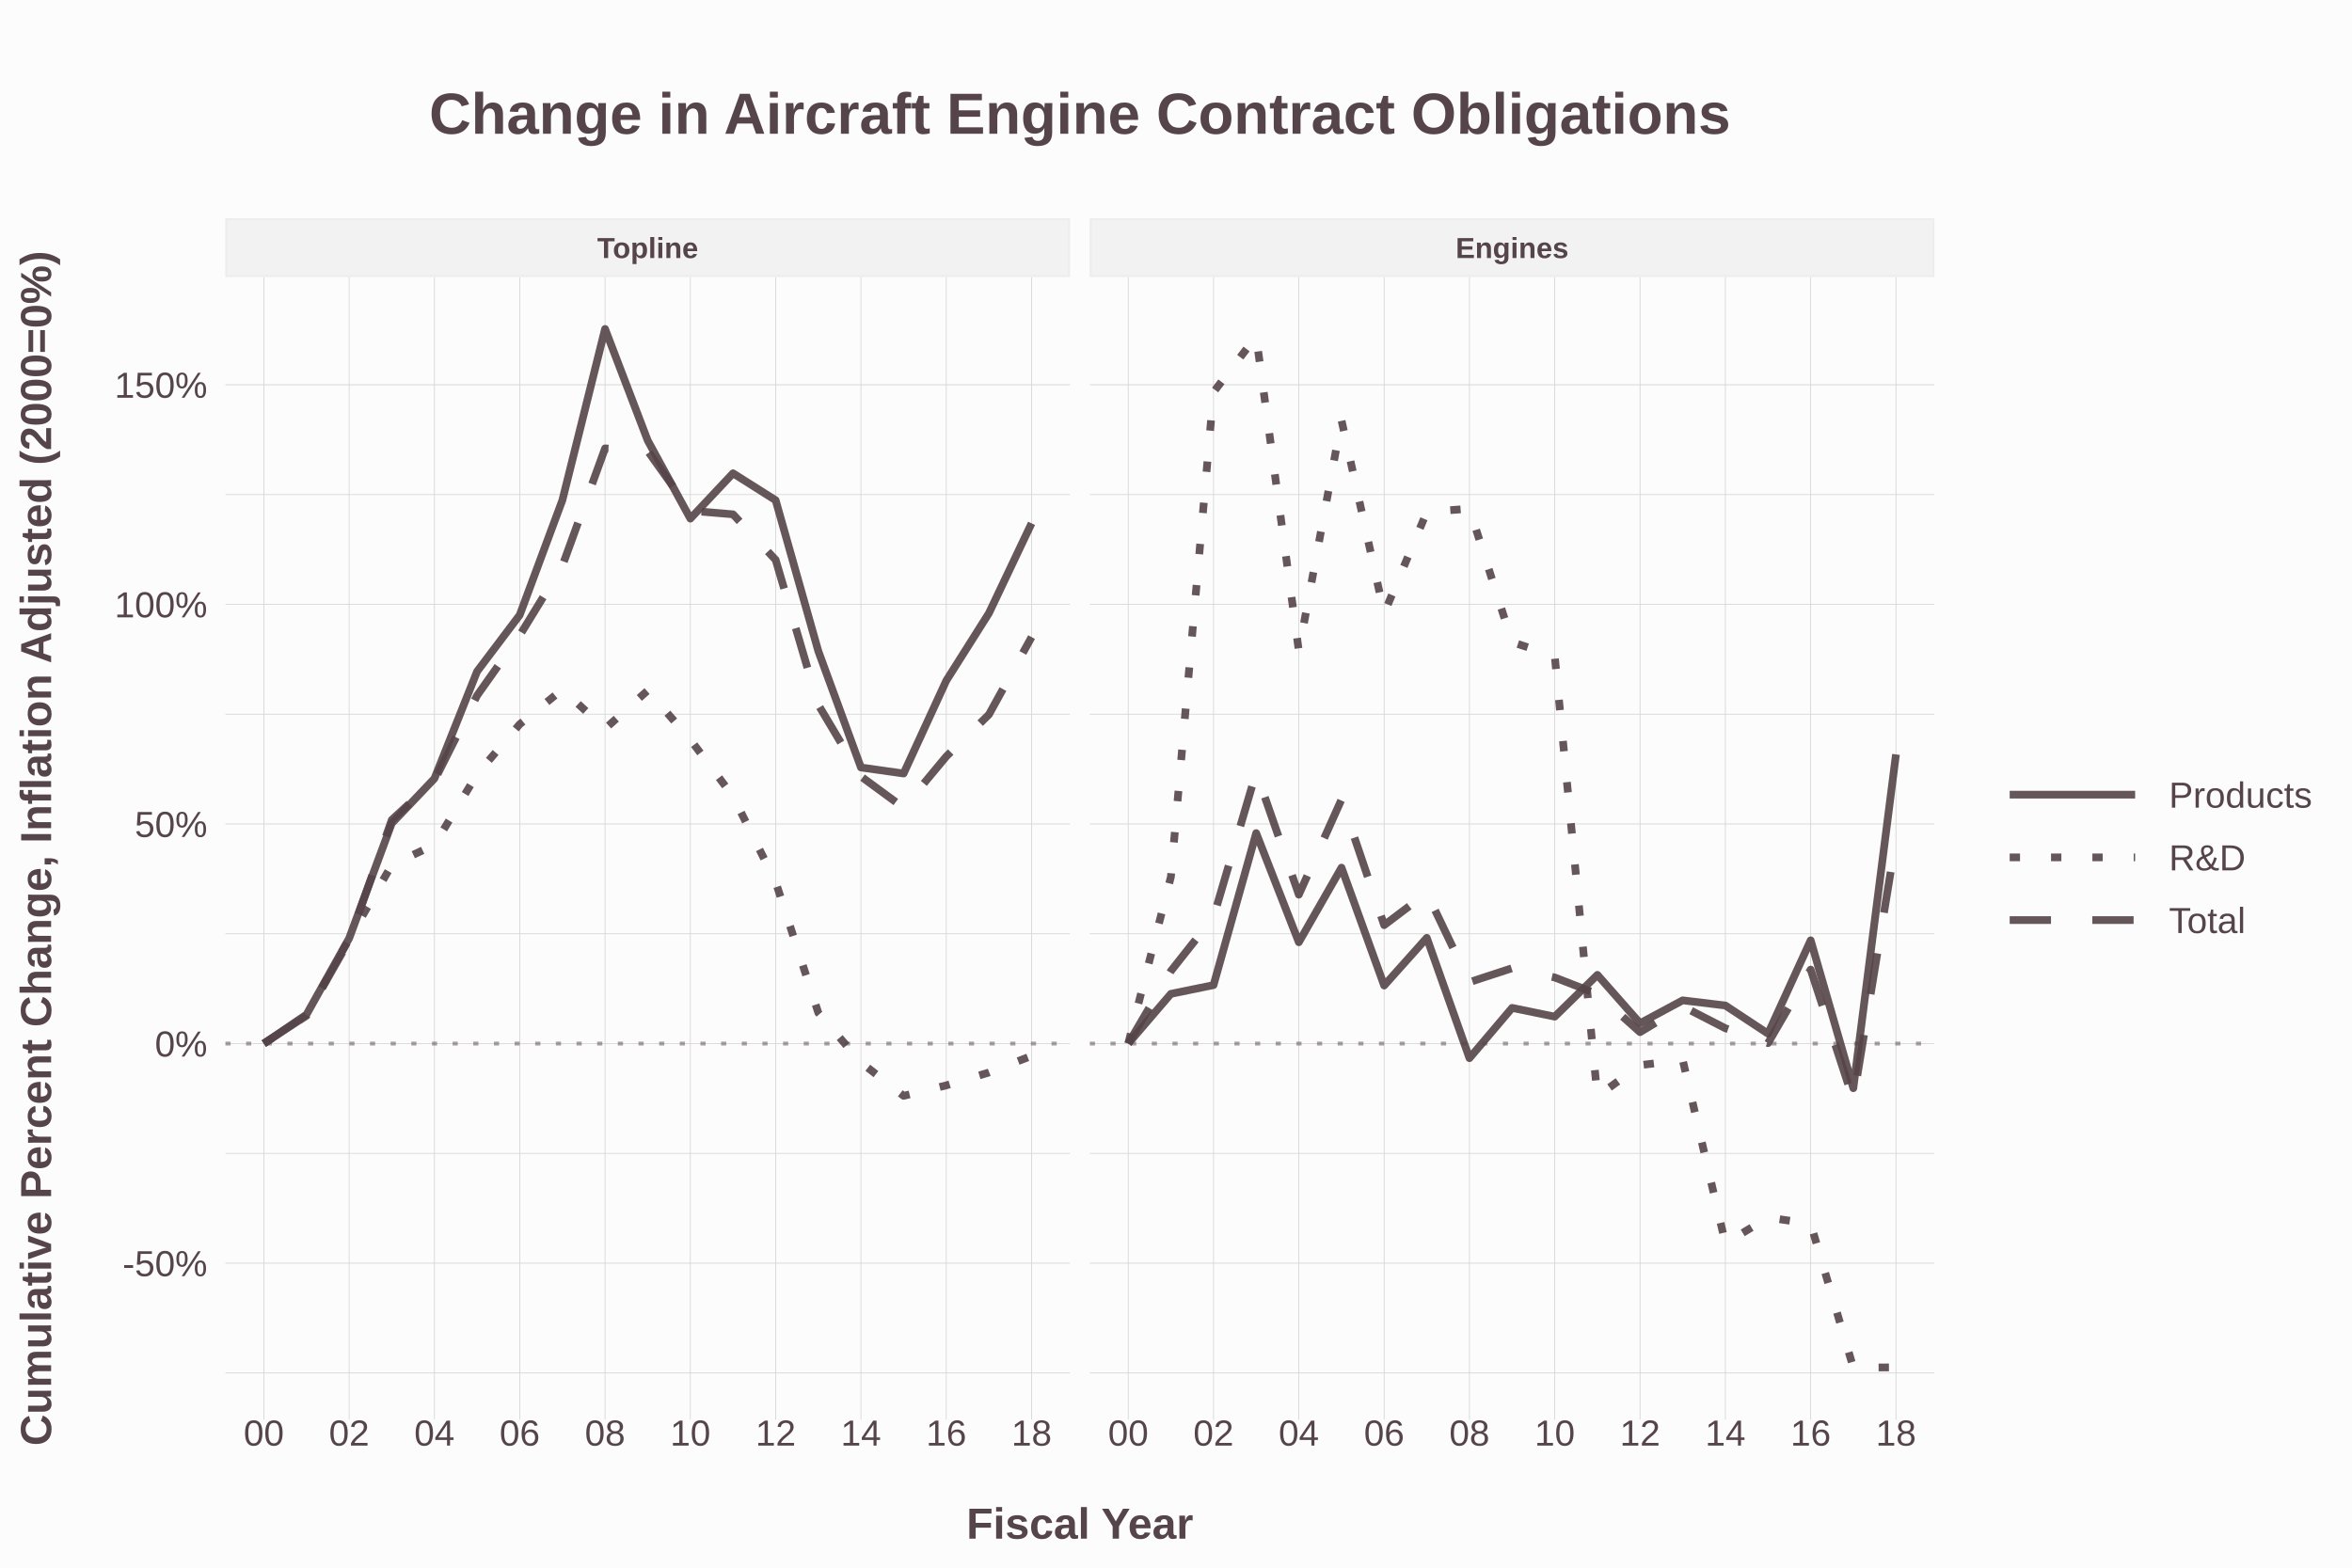
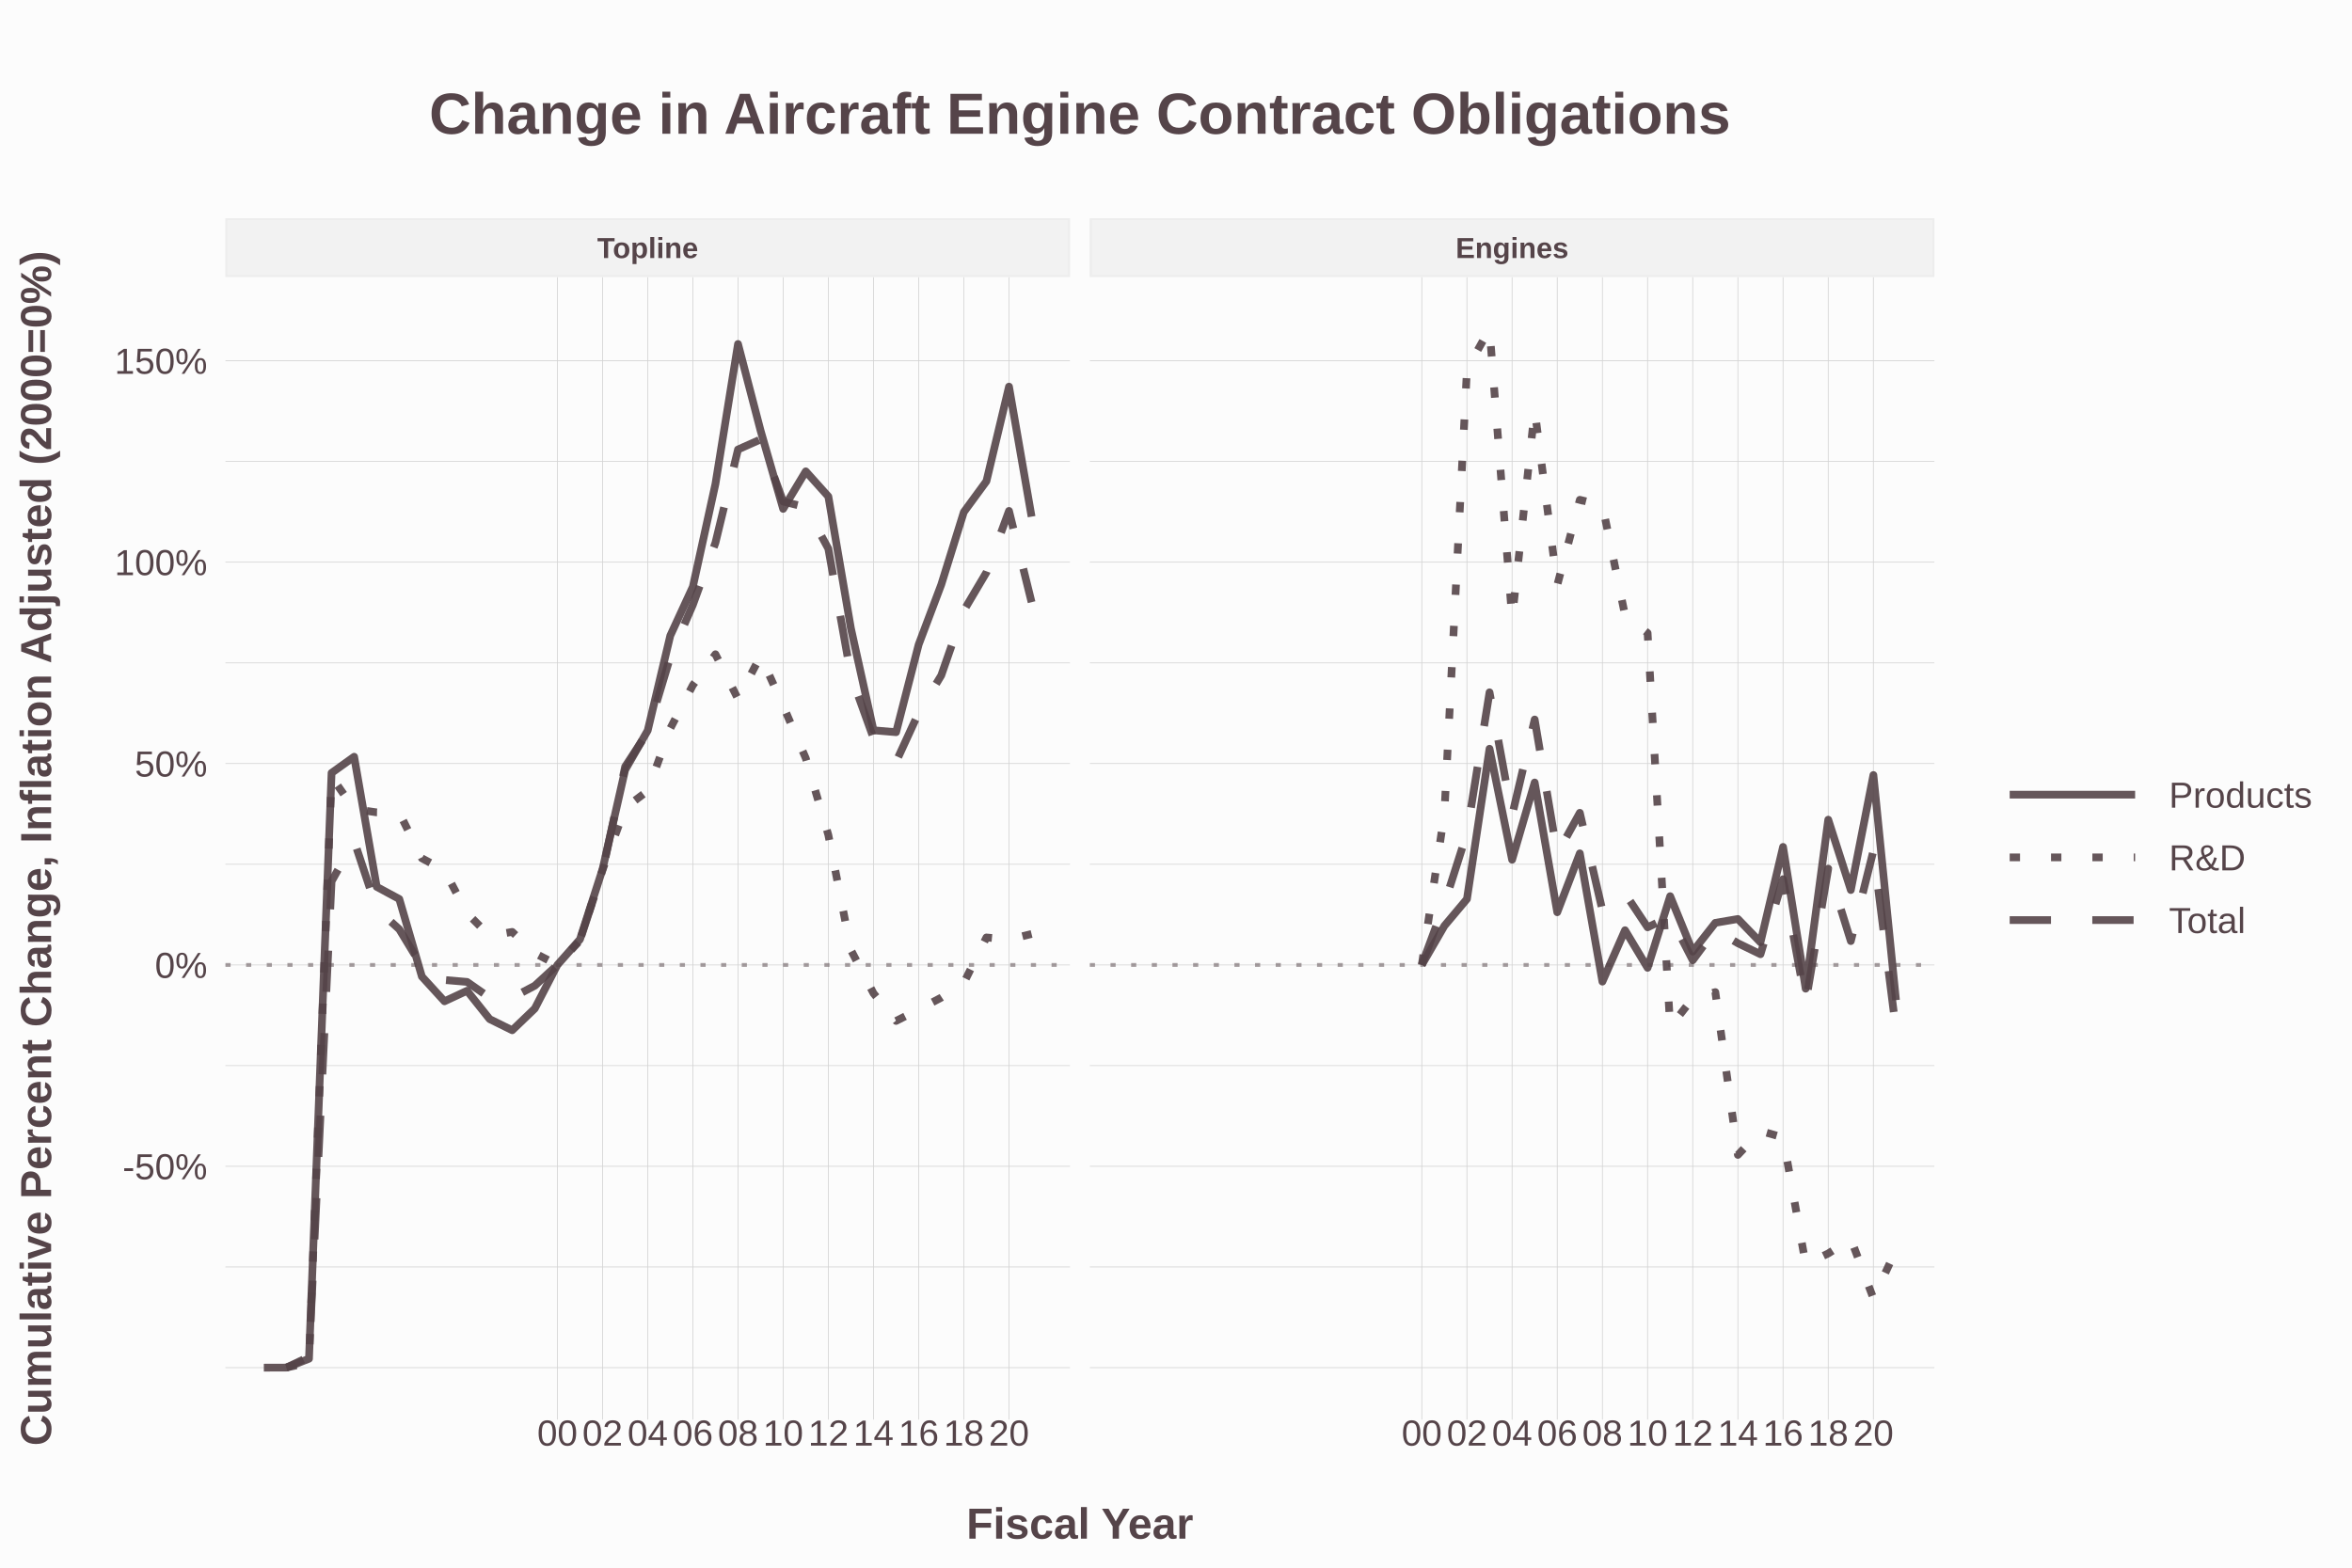
<svg xmlns="http://www.w3.org/2000/svg" class="svglite" width="648.00pt" height="432.00pt" viewBox="0 0 648.00 432.00">
  <defs>
    <style type="text/css">
    .svglite line, .svglite polyline, .svglite polygon, .svglite path, .svglite rect, .svglite circle {
      fill: none;
      stroke: #000000;
      stroke-linecap: round;
      stroke-linejoin: round;
      stroke-miterlimit: 10.00;
    }
    .svglite text {
      white-space: pre;
    }
  </style>
  </defs>
  <rect width="100%" height="100%" style="stroke: none; fill: #FCFCFC;" />
  <defs>
    <clipPath id="cpMC4wMHw2NDguMDB8MC4wMHw0MzIuMDA=">
      <rect x="0.00" y="0.00" width="648.00" height="432.00" />
    </clipPath>
  </defs>
  <g clip-path="url(#cpMC4wMHw2NDguMDB8MC4wMHw0MzIuMDA=)">
    <rect x="0.00" y="0.00" width="648.00" height="432.00" style="stroke-width: 1.07; stroke: #FCFCFC; fill: #FCFCFC;" />
  </g>
  <defs>
    <clipPath id="cpNjIuMTF8Mjk0Ljc4fDc2LjM0fDM5MS4xOQ==">
      <rect x="62.11" y="76.34" width="232.67" height="314.86" />
    </clipPath>
  </defs>
  <g clip-path="url(#cpNjIuMTF8Mjk0Ljc4fDc2LjM0fDM5MS4xOQ==)">
    <rect x="62.11" y="76.34" width="232.67" height="314.86" style="stroke-width: 1.07; stroke: #FCFCFC; fill: #FCFCFC;" />
-     <polyline points="62.11,378.35 294.78,378.35 " style="stroke-width: 0.21; stroke: #D3D3D3; stroke-linecap: butt;" />
-     <polyline points="62.11,317.83 294.78,317.83 " style="stroke-width: 0.21; stroke: #D3D3D3; stroke-linecap: butt;" />
-     <polyline points="62.11,257.31 294.78,257.31 " style="stroke-width: 0.21; stroke: #D3D3D3; stroke-linecap: butt;" />
-     <polyline points="62.11,196.80 294.78,196.80 " style="stroke-width: 0.21; stroke: #D3D3D3; stroke-linecap: butt;" />
-     <polyline points="62.11,136.28 294.78,136.28 " style="stroke-width: 0.21; stroke: #D3D3D3; stroke-linecap: butt;" />
-     <polyline points="62.11,348.09 294.78,348.09 " style="stroke-width: 0.21; stroke: #D3D3D3; stroke-linecap: butt;" />
-     <polyline points="62.11,287.57 294.78,287.57 " style="stroke-width: 0.21; stroke: #D3D3D3; stroke-linecap: butt;" />
-     <polyline points="62.11,227.06 294.78,227.06 " style="stroke-width: 0.21; stroke: #D3D3D3; stroke-linecap: butt;" />
-     <polyline points="62.11,166.54 294.78,166.54 " style="stroke-width: 0.21; stroke: #D3D3D3; stroke-linecap: butt;" />
-     <polyline points="62.11,106.02 294.78,106.02 " style="stroke-width: 0.21; stroke: #D3D3D3; stroke-linecap: butt;" />
-     <polyline points="72.69,391.19 72.69,76.34 " style="stroke-width: 0.21; stroke: #D3D3D3; stroke-linecap: butt;" />
-     <polyline points="96.19,391.19 96.19,76.34 " style="stroke-width: 0.21; stroke: #D3D3D3; stroke-linecap: butt;" />
-     <polyline points="119.69,391.19 119.69,76.34 " style="stroke-width: 0.21; stroke: #D3D3D3; stroke-linecap: butt;" />
-     <polyline points="143.19,391.19 143.19,76.34 " style="stroke-width: 0.21; stroke: #D3D3D3; stroke-linecap: butt;" />
-     <polyline points="166.70,391.19 166.70,76.34 " style="stroke-width: 0.21; stroke: #D3D3D3; stroke-linecap: butt;" />
-     <polyline points="190.20,391.19 190.20,76.34 " style="stroke-width: 0.21; stroke: #D3D3D3; stroke-linecap: butt;" />
-     <polyline points="213.70,391.19 213.70,76.34 " style="stroke-width: 0.21; stroke: #D3D3D3; stroke-linecap: butt;" />
-     <polyline points="237.20,391.19 237.20,76.34 " style="stroke-width: 0.21; stroke: #D3D3D3; stroke-linecap: butt;" />
-     <polyline points="260.71,391.19 260.71,76.34 " style="stroke-width: 0.21; stroke: #D3D3D3; stroke-linecap: butt;" />
-     <polyline points="284.21,391.19 284.21,76.34 " style="stroke-width: 0.21; stroke: #D3D3D3; stroke-linecap: butt;" />
-     <polyline points="72.69,287.57 84.44,279.57 96.19,258.57 107.94,226.88 119.69,214.54 131.44,185.03 143.19,169.47 154.94,137.83 166.70,90.65 178.45,121.38 190.20,142.91 201.95,130.42 213.70,137.85 225.45,179.42 237.20,211.49 248.95,213.15 260.71,187.56 272.46,168.97 284.21,144.21 " style="stroke-width: 2.13; stroke: #554449; stroke-opacity: 0.90; stroke-linecap: butt;" />
-     <polyline points="72.69,287.57 84.44,279.90 96.19,258.73 107.94,238.33 119.69,232.79 131.44,213.34 143.19,199.56 154.94,189.98 166.70,200.82 178.45,190.26 190.20,203.82 201.95,219.42 213.70,243.03 225.45,279.08 237.20,292.75 248.95,301.98 260.71,299.09 272.46,295.54 284.21,290.96 " style="stroke-width: 2.13; stroke: #554449; stroke-opacity: 0.90; stroke-dasharray: 2.85,8.54; stroke-linecap: butt;" />
-     <polyline points="72.69,287.57 84.44,279.84 96.19,259.19 107.94,225.92 119.69,215.08 131.44,191.66 143.19,175.09 154.94,155.92 166.70,123.56 178.45,124.28 190.20,140.74 201.95,141.73 213.70,154.28 225.45,194.21 237.20,213.96 248.95,222.58 260.71,208.45 272.46,196.90 284.21,175.56 " style="stroke-width: 2.13; stroke: #554449; stroke-opacity: 0.90; stroke-dasharray: 11.38,11.38; stroke-linecap: butt;" />
-     <line x1="62.11" y1="287.57" x2="294.78" y2="287.57" style="stroke-width: 1.07; stroke: #554449; stroke-opacity: 0.50; stroke-dasharray: 1.42,4.27; stroke-linecap: butt;" />
+     <polyline points="62.11,376.88 294.78,376.88 " style="stroke-width: 0.21; stroke: #D3D3D3; stroke-linecap: butt;" />
+     <polyline points="62.11,349.13 294.78,349.13 " style="stroke-width: 0.21; stroke: #D3D3D3; stroke-linecap: butt;" />
+     <polyline points="62.11,293.64 294.78,293.64 " style="stroke-width: 0.21; stroke: #D3D3D3; stroke-linecap: butt;" />
+     <polyline points="62.11,238.15 294.78,238.15 " style="stroke-width: 0.21; stroke: #D3D3D3; stroke-linecap: butt;" />
+     <polyline points="62.11,182.66 294.78,182.66 " style="stroke-width: 0.21; stroke: #D3D3D3; stroke-linecap: butt;" />
+     <polyline points="62.11,127.17 294.78,127.17 " style="stroke-width: 0.21; stroke: #D3D3D3; stroke-linecap: butt;" />
+     <polyline points="62.11,321.39 294.78,321.39 " style="stroke-width: 0.21; stroke: #D3D3D3; stroke-linecap: butt;" />
+     <polyline points="62.11,265.90 294.78,265.90 " style="stroke-width: 0.21; stroke: #D3D3D3; stroke-linecap: butt;" />
+     <polyline points="62.11,210.40 294.78,210.40 " style="stroke-width: 0.21; stroke: #D3D3D3; stroke-linecap: butt;" />
+     <polyline points="62.11,154.91 294.78,154.91 " style="stroke-width: 0.21; stroke: #D3D3D3; stroke-linecap: butt;" />
+     <polyline points="62.11,99.42 294.78,99.42 " style="stroke-width: 0.21; stroke: #D3D3D3; stroke-linecap: butt;" />
+     <polyline points="153.56,391.19 153.56,76.34 " style="stroke-width: 0.21; stroke: #D3D3D3; stroke-linecap: butt;" />
+     <polyline points="166.00,391.19 166.00,76.34 " style="stroke-width: 0.21; stroke: #D3D3D3; stroke-linecap: butt;" />
+     <polyline points="178.45,391.19 178.45,76.34 " style="stroke-width: 0.21; stroke: #D3D3D3; stroke-linecap: butt;" />
+     <polyline points="190.89,391.19 190.89,76.34 " style="stroke-width: 0.21; stroke: #D3D3D3; stroke-linecap: butt;" />
+     <polyline points="203.33,391.19 203.33,76.34 " style="stroke-width: 0.21; stroke: #D3D3D3; stroke-linecap: butt;" />
+     <polyline points="215.77,391.19 215.77,76.34 " style="stroke-width: 0.21; stroke: #D3D3D3; stroke-linecap: butt;" />
+     <polyline points="228.22,391.19 228.22,76.34 " style="stroke-width: 0.21; stroke: #D3D3D3; stroke-linecap: butt;" />
+     <polyline points="240.66,391.19 240.66,76.34 " style="stroke-width: 0.21; stroke: #D3D3D3; stroke-linecap: butt;" />
+     <polyline points="253.10,391.19 253.10,76.34 " style="stroke-width: 0.21; stroke: #D3D3D3; stroke-linecap: butt;" />
+     <polyline points="265.54,391.19 265.54,76.34 " style="stroke-width: 0.21; stroke: #D3D3D3; stroke-linecap: butt;" />
+     <polyline points="277.99,391.19 277.99,76.34 " style="stroke-width: 0.21; stroke: #D3D3D3; stroke-linecap: butt;" />
+     <polyline points="78.91,376.86 85.13,374.42 91.35,212.99 97.57,208.53 103.79,244.38 110.01,247.74 116.23,269.10 122.46,275.92 128.68,273.02 134.90,280.83 141.12,283.90 147.34,277.93 153.56,265.90 159.78,258.87 166.00,239.57 172.23,212.17 178.45,201.30 184.67,175.17 190.89,161.68 197.11,133.37 203.33,94.79 209.55,118.66 215.77,140.23 222.00,129.89 228.22,136.82 234.44,173.19 240.66,201.24 246.88,201.77 253.10,177.62 259.32,161.12 265.54,141.11 271.77,132.61 277.99,106.54 284.21,142.37 " style="stroke-width: 2.13; stroke: #554449; stroke-opacity: 0.90; stroke-linecap: butt;" />
+     <polyline points="78.91,376.86 85.13,375.45 91.35,214.07 97.57,222.95 103.79,223.86 110.01,223.95 116.23,236.51 122.46,239.86 128.68,251.66 134.90,257.89 141.12,256.80 147.34,262.66 153.56,265.90 159.78,259.18 166.00,239.73 172.23,222.64 178.45,217.92 184.67,200.73 190.89,188.81 197.11,180.29 203.33,192.61 209.55,180.74 215.77,194.50 222.00,208.95 228.22,230.10 234.44,261.81 240.66,273.73 246.88,281.33 253.10,278.18 259.32,274.91 265.54,270.86 271.77,258.33 277.99,258.91 284.21,257.37 " style="stroke-width: 2.13; stroke: #554449; stroke-opacity: 0.90; stroke-dasharray: 2.85,8.54; stroke-linecap: butt;" />
+     <polyline points="72.69,376.88 78.91,376.86 85.13,373.89 91.35,242.86 97.57,231.72 103.79,250.42 110.01,256.08 116.23,266.33 122.46,270.05 128.68,270.58 134.90,274.92 141.12,274.91 147.34,271.63 153.56,265.90 159.78,259.09 166.00,240.13 172.23,211.26 178.45,201.73 184.67,181.03 190.89,166.67 197.11,149.56 203.33,123.86 209.55,121.09 215.77,138.20 222.00,139.76 228.22,151.21 234.44,186.15 240.66,203.40 246.88,209.94 253.10,196.41 259.32,186.13 265.54,168.25 271.77,157.73 277.99,140.79 284.21,165.94 " style="stroke-width: 2.13; stroke: #554449; stroke-opacity: 0.90; stroke-dasharray: 11.38,11.38; stroke-linecap: butt;" />
+     <line x1="62.11" y1="265.90" x2="294.78" y2="265.90" style="stroke-width: 1.07; stroke: #554449; stroke-opacity: 0.50; stroke-dasharray: 1.42,4.27; stroke-linecap: butt;" />
  </g>
  <g clip-path="url(#cpMC4wMHw2NDguMDB8MC4wMHw0MzIuMDA=)">
</g>
  <defs>
    <clipPath id="cpMzAwLjI2fDUzMi45NHw3Ni4zNHwzOTEuMTk=">
      <rect x="300.26" y="76.34" width="232.67" height="314.86" />
    </clipPath>
  </defs>
  <g clip-path="url(#cpMzAwLjI2fDUzMi45NHw3Ni4zNHwzOTEuMTk=)">
    <rect x="300.26" y="76.34" width="232.67" height="314.86" style="stroke-width: 1.07; stroke: #FCFCFC; fill: #FCFCFC;" />
-     <polyline points="300.26,378.35 532.94,378.35 " style="stroke-width: 0.21; stroke: #D3D3D3; stroke-linecap: butt;" />
-     <polyline points="300.26,317.83 532.94,317.83 " style="stroke-width: 0.21; stroke: #D3D3D3; stroke-linecap: butt;" />
-     <polyline points="300.26,257.31 532.94,257.31 " style="stroke-width: 0.21; stroke: #D3D3D3; stroke-linecap: butt;" />
-     <polyline points="300.26,196.80 532.94,196.80 " style="stroke-width: 0.21; stroke: #D3D3D3; stroke-linecap: butt;" />
-     <polyline points="300.26,136.28 532.94,136.28 " style="stroke-width: 0.21; stroke: #D3D3D3; stroke-linecap: butt;" />
-     <polyline points="300.26,348.09 532.94,348.09 " style="stroke-width: 0.21; stroke: #D3D3D3; stroke-linecap: butt;" />
-     <polyline points="300.26,287.57 532.94,287.57 " style="stroke-width: 0.21; stroke: #D3D3D3; stroke-linecap: butt;" />
-     <polyline points="300.26,227.06 532.94,227.06 " style="stroke-width: 0.21; stroke: #D3D3D3; stroke-linecap: butt;" />
-     <polyline points="300.26,166.54 532.94,166.54 " style="stroke-width: 0.21; stroke: #D3D3D3; stroke-linecap: butt;" />
-     <polyline points="300.26,106.02 532.94,106.02 " style="stroke-width: 0.21; stroke: #D3D3D3; stroke-linecap: butt;" />
-     <polyline points="310.84,391.19 310.84,76.34 " style="stroke-width: 0.21; stroke: #D3D3D3; stroke-linecap: butt;" />
-     <polyline points="334.34,391.19 334.34,76.34 " style="stroke-width: 0.21; stroke: #D3D3D3; stroke-linecap: butt;" />
-     <polyline points="357.84,391.19 357.84,76.34 " style="stroke-width: 0.21; stroke: #D3D3D3; stroke-linecap: butt;" />
-     <polyline points="381.35,391.19 381.35,76.34 " style="stroke-width: 0.21; stroke: #D3D3D3; stroke-linecap: butt;" />
-     <polyline points="404.85,391.19 404.85,76.34 " style="stroke-width: 0.21; stroke: #D3D3D3; stroke-linecap: butt;" />
-     <polyline points="428.35,391.19 428.35,76.34 " style="stroke-width: 0.21; stroke: #D3D3D3; stroke-linecap: butt;" />
-     <polyline points="451.85,391.19 451.85,76.34 " style="stroke-width: 0.21; stroke: #D3D3D3; stroke-linecap: butt;" />
-     <polyline points="475.36,391.19 475.36,76.34 " style="stroke-width: 0.21; stroke: #D3D3D3; stroke-linecap: butt;" />
-     <polyline points="498.86,391.19 498.86,76.34 " style="stroke-width: 0.21; stroke: #D3D3D3; stroke-linecap: butt;" />
-     <polyline points="522.36,391.19 522.36,76.34 " style="stroke-width: 0.21; stroke: #D3D3D3; stroke-linecap: butt;" />
-     <polyline points="310.84,287.57 322.59,273.87 334.34,271.46 346.09,229.58 357.84,259.65 369.60,239.09 381.35,271.58 393.10,258.44 404.85,291.59 416.60,277.74 428.35,280.15 440.10,268.64 451.85,281.97 463.60,275.66 475.36,277.08 487.11,284.84 498.86,259.12 510.61,299.87 522.36,207.89 " style="stroke-width: 2.13; stroke: #554449; stroke-opacity: 0.90; stroke-linecap: butt;" />
-     <polyline points="310.84,287.57 322.59,241.65 334.34,108.04 346.09,92.70 357.84,179.38 369.60,115.83 381.35,169.01 393.10,141.07 404.85,140.18 416.60,176.94 428.35,180.84 440.10,302.10 451.85,293.52 463.60,292.09 475.36,342.64 487.11,335.50 498.86,337.25 510.61,376.88 522.36,376.79 " style="stroke-width: 2.13; stroke: #554449; stroke-opacity: 0.90; stroke-dasharray: 2.85,8.54; stroke-linecap: butt;" />
-     <polyline points="310.84,287.57 322.59,267.58 334.34,252.73 346.09,212.80 357.84,246.54 369.60,220.31 381.35,254.94 393.10,246.06 404.85,270.64 416.60,266.80 428.35,269.36 440.10,273.93 451.85,284.43 463.60,277.32 475.36,283.36 487.11,287.45 498.86,267.19 510.61,303.12 522.36,231.32 " style="stroke-width: 2.13; stroke: #554449; stroke-opacity: 0.90; stroke-dasharray: 11.38,11.38; stroke-linecap: butt;" />
-     <line x1="300.26" y1="287.57" x2="532.94" y2="287.57" style="stroke-width: 1.07; stroke: #554449; stroke-opacity: 0.50; stroke-dasharray: 1.42,4.27; stroke-linecap: butt;" />
+     <polyline points="300.26,376.88 532.94,376.88 " style="stroke-width: 0.21; stroke: #D3D3D3; stroke-linecap: butt;" />
+     <polyline points="300.26,349.13 532.94,349.13 " style="stroke-width: 0.21; stroke: #D3D3D3; stroke-linecap: butt;" />
+     <polyline points="300.26,293.64 532.94,293.64 " style="stroke-width: 0.21; stroke: #D3D3D3; stroke-linecap: butt;" />
+     <polyline points="300.26,238.15 532.94,238.15 " style="stroke-width: 0.21; stroke: #D3D3D3; stroke-linecap: butt;" />
+     <polyline points="300.26,182.66 532.94,182.66 " style="stroke-width: 0.21; stroke: #D3D3D3; stroke-linecap: butt;" />
+     <polyline points="300.26,127.17 532.94,127.17 " style="stroke-width: 0.21; stroke: #D3D3D3; stroke-linecap: butt;" />
+     <polyline points="300.26,321.39 532.94,321.39 " style="stroke-width: 0.21; stroke: #D3D3D3; stroke-linecap: butt;" />
+     <polyline points="300.26,265.90 532.94,265.90 " style="stroke-width: 0.21; stroke: #D3D3D3; stroke-linecap: butt;" />
+     <polyline points="300.26,210.40 532.94,210.40 " style="stroke-width: 0.21; stroke: #D3D3D3; stroke-linecap: butt;" />
+     <polyline points="300.26,154.91 532.94,154.91 " style="stroke-width: 0.21; stroke: #D3D3D3; stroke-linecap: butt;" />
+     <polyline points="300.26,99.42 532.94,99.42 " style="stroke-width: 0.21; stroke: #D3D3D3; stroke-linecap: butt;" />
+     <polyline points="391.72,391.19 391.72,76.34 " style="stroke-width: 0.21; stroke: #D3D3D3; stroke-linecap: butt;" />
+     <polyline points="404.16,391.19 404.16,76.34 " style="stroke-width: 0.21; stroke: #D3D3D3; stroke-linecap: butt;" />
+     <polyline points="416.60,391.19 416.60,76.34 " style="stroke-width: 0.21; stroke: #D3D3D3; stroke-linecap: butt;" />
+     <polyline points="429.04,391.19 429.04,76.34 " style="stroke-width: 0.21; stroke: #D3D3D3; stroke-linecap: butt;" />
+     <polyline points="441.48,391.19 441.48,76.34 " style="stroke-width: 0.21; stroke: #D3D3D3; stroke-linecap: butt;" />
+     <polyline points="453.93,391.19 453.93,76.34 " style="stroke-width: 0.21; stroke: #D3D3D3; stroke-linecap: butt;" />
+     <polyline points="466.37,391.19 466.37,76.34 " style="stroke-width: 0.21; stroke: #D3D3D3; stroke-linecap: butt;" />
+     <polyline points="478.81,391.19 478.81,76.34 " style="stroke-width: 0.21; stroke: #D3D3D3; stroke-linecap: butt;" />
+     <polyline points="491.25,391.19 491.25,76.34 " style="stroke-width: 0.21; stroke: #D3D3D3; stroke-linecap: butt;" />
+     <polyline points="503.70,391.19 503.70,76.34 " style="stroke-width: 0.21; stroke: #D3D3D3; stroke-linecap: butt;" />
+     <polyline points="516.14,391.19 516.14,76.34 " style="stroke-width: 0.21; stroke: #D3D3D3; stroke-linecap: butt;" />
+     <polyline points="391.72,265.90 397.94,255.14 404.16,247.74 410.38,206.33 416.60,236.91 422.82,215.63 429.04,251.38 435.26,235.15 441.48,270.50 447.71,256.34 453.93,266.70 460.15,246.96 466.37,262.22 472.59,254.30 478.81,253.24 485.03,259.67 491.25,233.38 497.48,272.44 503.70,225.88 509.92,245.26 516.14,213.57 522.36,275.60 " style="stroke-width: 2.13; stroke: #554449; stroke-opacity: 0.90; stroke-linecap: butt;" />
+     <polyline points="391.72,265.90 397.94,224.17 404.16,101.79 410.38,90.65 416.60,170.47 422.82,112.99 429.04,161.25 435.26,137.73 441.48,139.24 447.71,169.54 453.93,174.43 460.15,283.02 466.37,275.08 472.59,273.39 478.81,318.25 485.03,311.65 491.25,313.44 497.48,348.36 503.70,345.41 509.92,341.40 516.14,357.80 522.36,344.46 " style="stroke-width: 2.13; stroke: #554449; stroke-opacity: 0.90; stroke-dasharray: 2.85,8.54; stroke-linecap: butt;" />
+     <polyline points="391.72,265.90 397.94,249.09 404.16,229.58 410.38,190.78 416.60,224.68 422.82,198.27 429.04,235.27 435.26,223.98 441.48,250.87 447.71,246.20 453.93,255.54 460.15,252.51 466.37,264.61 472.59,256.22 478.81,259.92 485.03,262.95 491.25,242.27 497.48,276.35 503.70,239.36 509.92,259.33 516.14,234.42 522.36,283.76 " style="stroke-width: 2.13; stroke: #554449; stroke-opacity: 0.90; stroke-dasharray: 11.38,11.38; stroke-linecap: butt;" />
+     <line x1="300.26" y1="265.90" x2="532.94" y2="265.90" style="stroke-width: 1.07; stroke: #554449; stroke-opacity: 0.50; stroke-dasharray: 1.42,4.27; stroke-linecap: butt;" />
  </g>
  <g clip-path="url(#cpMC4wMHw2NDguMDB8MC4wMHw0MzIuMDA=)">
</g>
  <defs>
    <clipPath id="cpNjIuMTF8Mjk0Ljc4fDYwLjE1fDc2LjM0">
      <rect x="62.11" y="60.15" width="232.67" height="16.18" />
    </clipPath>
  </defs>
  <g clip-path="url(#cpNjIuMTF8Mjk0Ljc4fDYwLjE1fDc2LjM0)">
    <rect x="62.11" y="60.15" width="232.67" height="16.18" style="stroke-width: 1.07; stroke: #EDEDED; fill: #F2F2F2;" />
    <text x="178.45" y="71.11" text-anchor="middle" style="font-size: 8.00px; font-weight: bold;fill: #554449; font-family: &quot;Arial&quot;;" textLength="27.86px" lengthAdjust="spacingAndGlyphs">Topline</text>
  </g>
  <g clip-path="url(#cpMC4wMHw2NDguMDB8MC4wMHw0MzIuMDA=)">
</g>
  <defs>
    <clipPath id="cpMzAwLjI2fDUzMi45NHw2MC4xNXw3Ni4zNA==">
      <rect x="300.26" y="60.15" width="232.67" height="16.18" />
    </clipPath>
  </defs>
  <g clip-path="url(#cpMzAwLjI2fDUzMi45NHw2MC4xNXw3Ni4zNA==)">
    <rect x="300.26" y="60.15" width="232.67" height="16.18" style="stroke-width: 1.07; stroke: #EDEDED; fill: #F2F2F2;" />
    <text x="416.60" y="71.11" text-anchor="middle" style="font-size: 8.00px; font-weight: bold;fill: #554449; font-family: &quot;Arial&quot;;" textLength="31.13px" lengthAdjust="spacingAndGlyphs">Engines</text>
  </g>
  <g clip-path="url(#cpMC4wMHw2NDguMDB8MC4wMHw0MzIuMDA=)">
-     <polyline points="72.69,391.19 72.69,391.19 " style="stroke-width: 1.07; stroke: #333333; stroke-linecap: butt;" />
-     <polyline points="96.19,391.19 96.19,391.19 " style="stroke-width: 1.07; stroke: #333333; stroke-linecap: butt;" />
-     <polyline points="119.69,391.19 119.69,391.19 " style="stroke-width: 1.07; stroke: #333333; stroke-linecap: butt;" />
-     <polyline points="143.19,391.19 143.19,391.19 " style="stroke-width: 1.07; stroke: #333333; stroke-linecap: butt;" />
-     <polyline points="166.70,391.19 166.70,391.19 " style="stroke-width: 1.07; stroke: #333333; stroke-linecap: butt;" />
-     <polyline points="190.20,391.19 190.20,391.19 " style="stroke-width: 1.07; stroke: #333333; stroke-linecap: butt;" />
-     <polyline points="213.70,391.19 213.70,391.19 " style="stroke-width: 1.07; stroke: #333333; stroke-linecap: butt;" />
-     <polyline points="237.20,391.19 237.20,391.19 " style="stroke-width: 1.07; stroke: #333333; stroke-linecap: butt;" />
-     <polyline points="260.71,391.19 260.71,391.19 " style="stroke-width: 1.07; stroke: #333333; stroke-linecap: butt;" />
-     <polyline points="284.21,391.19 284.21,391.19 " style="stroke-width: 1.07; stroke: #333333; stroke-linecap: butt;" />
-     <text x="72.69" y="398.36" text-anchor="middle" style="font-size: 10.00px;fill: #554449; font-family: &quot;Arial&quot;;" textLength="11.13px" lengthAdjust="spacingAndGlyphs">00</text>
-     <text x="96.19" y="398.36" text-anchor="middle" style="font-size: 10.00px;fill: #554449; font-family: &quot;Arial&quot;;" textLength="11.13px" lengthAdjust="spacingAndGlyphs">02</text>
-     <text x="119.69" y="398.36" text-anchor="middle" style="font-size: 10.00px;fill: #554449; font-family: &quot;Arial&quot;;" textLength="11.13px" lengthAdjust="spacingAndGlyphs">04</text>
-     <text x="143.19" y="398.36" text-anchor="middle" style="font-size: 10.00px;fill: #554449; font-family: &quot;Arial&quot;;" textLength="11.13px" lengthAdjust="spacingAndGlyphs">06</text>
-     <text x="166.70" y="398.36" text-anchor="middle" style="font-size: 10.00px;fill: #554449; font-family: &quot;Arial&quot;;" textLength="11.13px" lengthAdjust="spacingAndGlyphs">08</text>
-     <text x="190.20" y="398.36" text-anchor="middle" style="font-size: 10.00px;fill: #554449; font-family: &quot;Arial&quot;;" textLength="11.13px" lengthAdjust="spacingAndGlyphs">10</text>
-     <text x="213.70" y="398.36" text-anchor="middle" style="font-size: 10.00px;fill: #554449; font-family: &quot;Arial&quot;;" textLength="11.13px" lengthAdjust="spacingAndGlyphs">12</text>
-     <text x="237.20" y="398.36" text-anchor="middle" style="font-size: 10.00px;fill: #554449; font-family: &quot;Arial&quot;;" textLength="11.13px" lengthAdjust="spacingAndGlyphs">14</text>
-     <text x="260.71" y="398.36" text-anchor="middle" style="font-size: 10.00px;fill: #554449; font-family: &quot;Arial&quot;;" textLength="11.13px" lengthAdjust="spacingAndGlyphs">16</text>
-     <text x="284.21" y="398.36" text-anchor="middle" style="font-size: 10.00px;fill: #554449; font-family: &quot;Arial&quot;;" textLength="11.13px" lengthAdjust="spacingAndGlyphs">18</text>
-     <polyline points="310.84,391.19 310.84,391.19 " style="stroke-width: 1.07; stroke: #333333; stroke-linecap: butt;" />
-     <polyline points="334.34,391.19 334.34,391.19 " style="stroke-width: 1.07; stroke: #333333; stroke-linecap: butt;" />
-     <polyline points="357.84,391.19 357.84,391.19 " style="stroke-width: 1.07; stroke: #333333; stroke-linecap: butt;" />
-     <polyline points="381.35,391.19 381.35,391.19 " style="stroke-width: 1.07; stroke: #333333; stroke-linecap: butt;" />
-     <polyline points="404.85,391.19 404.85,391.19 " style="stroke-width: 1.07; stroke: #333333; stroke-linecap: butt;" />
-     <polyline points="428.35,391.19 428.35,391.19 " style="stroke-width: 1.07; stroke: #333333; stroke-linecap: butt;" />
-     <polyline points="451.85,391.19 451.85,391.19 " style="stroke-width: 1.07; stroke: #333333; stroke-linecap: butt;" />
-     <polyline points="475.36,391.19 475.36,391.19 " style="stroke-width: 1.07; stroke: #333333; stroke-linecap: butt;" />
-     <polyline points="498.86,391.19 498.86,391.19 " style="stroke-width: 1.07; stroke: #333333; stroke-linecap: butt;" />
-     <polyline points="522.36,391.19 522.36,391.19 " style="stroke-width: 1.07; stroke: #333333; stroke-linecap: butt;" />
-     <text x="310.84" y="398.36" text-anchor="middle" style="font-size: 10.00px;fill: #554449; font-family: &quot;Arial&quot;;" textLength="11.13px" lengthAdjust="spacingAndGlyphs">00</text>
-     <text x="334.34" y="398.36" text-anchor="middle" style="font-size: 10.00px;fill: #554449; font-family: &quot;Arial&quot;;" textLength="11.13px" lengthAdjust="spacingAndGlyphs">02</text>
-     <text x="357.84" y="398.36" text-anchor="middle" style="font-size: 10.00px;fill: #554449; font-family: &quot;Arial&quot;;" textLength="11.13px" lengthAdjust="spacingAndGlyphs">04</text>
-     <text x="381.35" y="398.36" text-anchor="middle" style="font-size: 10.00px;fill: #554449; font-family: &quot;Arial&quot;;" textLength="11.13px" lengthAdjust="spacingAndGlyphs">06</text>
-     <text x="404.85" y="398.36" text-anchor="middle" style="font-size: 10.00px;fill: #554449; font-family: &quot;Arial&quot;;" textLength="11.13px" lengthAdjust="spacingAndGlyphs">08</text>
-     <text x="428.35" y="398.36" text-anchor="middle" style="font-size: 10.00px;fill: #554449; font-family: &quot;Arial&quot;;" textLength="11.13px" lengthAdjust="spacingAndGlyphs">10</text>
-     <text x="451.85" y="398.36" text-anchor="middle" style="font-size: 10.00px;fill: #554449; font-family: &quot;Arial&quot;;" textLength="11.13px" lengthAdjust="spacingAndGlyphs">12</text>
-     <text x="475.36" y="398.36" text-anchor="middle" style="font-size: 10.00px;fill: #554449; font-family: &quot;Arial&quot;;" textLength="11.13px" lengthAdjust="spacingAndGlyphs">14</text>
-     <text x="498.86" y="398.36" text-anchor="middle" style="font-size: 10.00px;fill: #554449; font-family: &quot;Arial&quot;;" textLength="11.13px" lengthAdjust="spacingAndGlyphs">16</text>
-     <text x="522.36" y="398.36" text-anchor="middle" style="font-size: 10.00px;fill: #554449; font-family: &quot;Arial&quot;;" textLength="11.13px" lengthAdjust="spacingAndGlyphs">18</text>
-     <text x="57.13" y="351.67" text-anchor="end" style="font-size: 10.00px;fill: #554449; font-family: &quot;Arial&quot;;" textLength="23.36px" lengthAdjust="spacingAndGlyphs">-50%</text>
-     <text x="57.13" y="291.15" text-anchor="end" style="font-size: 10.00px;fill: #554449; font-family: &quot;Arial&quot;;" textLength="14.46px" lengthAdjust="spacingAndGlyphs">0%</text>
-     <text x="57.13" y="230.64" text-anchor="end" style="font-size: 10.00px;fill: #554449; font-family: &quot;Arial&quot;;" textLength="20.02px" lengthAdjust="spacingAndGlyphs">50%</text>
-     <text x="57.13" y="170.12" text-anchor="end" style="font-size: 10.00px;fill: #554449; font-family: &quot;Arial&quot;;" textLength="25.59px" lengthAdjust="spacingAndGlyphs">100%</text>
-     <text x="57.13" y="109.61" text-anchor="end" style="font-size: 10.00px;fill: #554449; font-family: &quot;Arial&quot;;" textLength="25.59px" lengthAdjust="spacingAndGlyphs">150%</text>
-     <polyline points="62.11,348.09 62.11,348.09 " style="stroke-width: 1.07; stroke: #333333; stroke-linecap: butt;" />
-     <polyline points="62.11,287.57 62.11,287.57 " style="stroke-width: 1.07; stroke: #333333; stroke-linecap: butt;" />
-     <polyline points="62.11,227.06 62.11,227.06 " style="stroke-width: 1.07; stroke: #333333; stroke-linecap: butt;" />
-     <polyline points="62.11,166.54 62.11,166.54 " style="stroke-width: 1.07; stroke: #333333; stroke-linecap: butt;" />
-     <polyline points="62.11,106.02 62.11,106.02 " style="stroke-width: 1.07; stroke: #333333; stroke-linecap: butt;" />
+     <polyline points="153.56,391.19 153.56,391.19 " style="stroke-width: 1.07; stroke: #333333; stroke-linecap: butt;" />
+     <polyline points="166.00,391.19 166.00,391.19 " style="stroke-width: 1.07; stroke: #333333; stroke-linecap: butt;" />
+     <polyline points="178.45,391.19 178.45,391.19 " style="stroke-width: 1.07; stroke: #333333; stroke-linecap: butt;" />
+     <polyline points="190.89,391.19 190.89,391.19 " style="stroke-width: 1.07; stroke: #333333; stroke-linecap: butt;" />
+     <polyline points="203.33,391.19 203.33,391.19 " style="stroke-width: 1.07; stroke: #333333; stroke-linecap: butt;" />
+     <polyline points="215.77,391.19 215.77,391.19 " style="stroke-width: 1.07; stroke: #333333; stroke-linecap: butt;" />
+     <polyline points="228.22,391.19 228.22,391.19 " style="stroke-width: 1.07; stroke: #333333; stroke-linecap: butt;" />
+     <polyline points="240.66,391.19 240.66,391.19 " style="stroke-width: 1.07; stroke: #333333; stroke-linecap: butt;" />
+     <polyline points="253.10,391.19 253.10,391.19 " style="stroke-width: 1.07; stroke: #333333; stroke-linecap: butt;" />
+     <polyline points="265.54,391.19 265.54,391.19 " style="stroke-width: 1.07; stroke: #333333; stroke-linecap: butt;" />
+     <polyline points="277.99,391.19 277.99,391.19 " style="stroke-width: 1.07; stroke: #333333; stroke-linecap: butt;" />
+     <text x="153.56" y="398.36" text-anchor="middle" style="font-size: 10.00px;fill: #554449; font-family: &quot;Arial&quot;;" textLength="11.13px" lengthAdjust="spacingAndGlyphs">00</text>
+     <text x="166.00" y="398.36" text-anchor="middle" style="font-size: 10.00px;fill: #554449; font-family: &quot;Arial&quot;;" textLength="11.13px" lengthAdjust="spacingAndGlyphs">02</text>
+     <text x="178.45" y="398.36" text-anchor="middle" style="font-size: 10.00px;fill: #554449; font-family: &quot;Arial&quot;;" textLength="11.13px" lengthAdjust="spacingAndGlyphs">04</text>
+     <text x="190.89" y="398.36" text-anchor="middle" style="font-size: 10.00px;fill: #554449; font-family: &quot;Arial&quot;;" textLength="11.13px" lengthAdjust="spacingAndGlyphs">06</text>
+     <text x="203.33" y="398.36" text-anchor="middle" style="font-size: 10.00px;fill: #554449; font-family: &quot;Arial&quot;;" textLength="11.13px" lengthAdjust="spacingAndGlyphs">08</text>
+     <text x="215.77" y="398.36" text-anchor="middle" style="font-size: 10.00px;fill: #554449; font-family: &quot;Arial&quot;;" textLength="11.13px" lengthAdjust="spacingAndGlyphs">10</text>
+     <text x="228.22" y="398.36" text-anchor="middle" style="font-size: 10.00px;fill: #554449; font-family: &quot;Arial&quot;;" textLength="11.13px" lengthAdjust="spacingAndGlyphs">12</text>
+     <text x="240.66" y="398.36" text-anchor="middle" style="font-size: 10.00px;fill: #554449; font-family: &quot;Arial&quot;;" textLength="11.13px" lengthAdjust="spacingAndGlyphs">14</text>
+     <text x="253.10" y="398.36" text-anchor="middle" style="font-size: 10.00px;fill: #554449; font-family: &quot;Arial&quot;;" textLength="11.13px" lengthAdjust="spacingAndGlyphs">16</text>
+     <text x="265.54" y="398.36" text-anchor="middle" style="font-size: 10.00px;fill: #554449; font-family: &quot;Arial&quot;;" textLength="11.13px" lengthAdjust="spacingAndGlyphs">18</text>
+     <text x="277.99" y="398.36" text-anchor="middle" style="font-size: 10.00px;fill: #554449; font-family: &quot;Arial&quot;;" textLength="11.13px" lengthAdjust="spacingAndGlyphs">20</text>
+     <polyline points="391.72,391.19 391.72,391.19 " style="stroke-width: 1.07; stroke: #333333; stroke-linecap: butt;" />
+     <polyline points="404.16,391.19 404.16,391.19 " style="stroke-width: 1.07; stroke: #333333; stroke-linecap: butt;" />
+     <polyline points="416.60,391.19 416.60,391.19 " style="stroke-width: 1.07; stroke: #333333; stroke-linecap: butt;" />
+     <polyline points="429.04,391.19 429.04,391.19 " style="stroke-width: 1.07; stroke: #333333; stroke-linecap: butt;" />
+     <polyline points="441.48,391.19 441.48,391.19 " style="stroke-width: 1.07; stroke: #333333; stroke-linecap: butt;" />
+     <polyline points="453.93,391.19 453.93,391.19 " style="stroke-width: 1.07; stroke: #333333; stroke-linecap: butt;" />
+     <polyline points="466.37,391.19 466.37,391.19 " style="stroke-width: 1.07; stroke: #333333; stroke-linecap: butt;" />
+     <polyline points="478.81,391.19 478.81,391.19 " style="stroke-width: 1.07; stroke: #333333; stroke-linecap: butt;" />
+     <polyline points="491.25,391.19 491.25,391.19 " style="stroke-width: 1.07; stroke: #333333; stroke-linecap: butt;" />
+     <polyline points="503.70,391.19 503.70,391.19 " style="stroke-width: 1.07; stroke: #333333; stroke-linecap: butt;" />
+     <polyline points="516.14,391.19 516.14,391.19 " style="stroke-width: 1.07; stroke: #333333; stroke-linecap: butt;" />
+     <text x="391.72" y="398.36" text-anchor="middle" style="font-size: 10.00px;fill: #554449; font-family: &quot;Arial&quot;;" textLength="11.13px" lengthAdjust="spacingAndGlyphs">00</text>
+     <text x="404.16" y="398.36" text-anchor="middle" style="font-size: 10.00px;fill: #554449; font-family: &quot;Arial&quot;;" textLength="11.13px" lengthAdjust="spacingAndGlyphs">02</text>
+     <text x="416.60" y="398.36" text-anchor="middle" style="font-size: 10.00px;fill: #554449; font-family: &quot;Arial&quot;;" textLength="11.13px" lengthAdjust="spacingAndGlyphs">04</text>
+     <text x="429.04" y="398.36" text-anchor="middle" style="font-size: 10.00px;fill: #554449; font-family: &quot;Arial&quot;;" textLength="11.13px" lengthAdjust="spacingAndGlyphs">06</text>
+     <text x="441.48" y="398.36" text-anchor="middle" style="font-size: 10.00px;fill: #554449; font-family: &quot;Arial&quot;;" textLength="11.13px" lengthAdjust="spacingAndGlyphs">08</text>
+     <text x="453.93" y="398.36" text-anchor="middle" style="font-size: 10.00px;fill: #554449; font-family: &quot;Arial&quot;;" textLength="11.13px" lengthAdjust="spacingAndGlyphs">10</text>
+     <text x="466.37" y="398.36" text-anchor="middle" style="font-size: 10.00px;fill: #554449; font-family: &quot;Arial&quot;;" textLength="11.13px" lengthAdjust="spacingAndGlyphs">12</text>
+     <text x="478.81" y="398.36" text-anchor="middle" style="font-size: 10.00px;fill: #554449; font-family: &quot;Arial&quot;;" textLength="11.13px" lengthAdjust="spacingAndGlyphs">14</text>
+     <text x="491.25" y="398.36" text-anchor="middle" style="font-size: 10.00px;fill: #554449; font-family: &quot;Arial&quot;;" textLength="11.13px" lengthAdjust="spacingAndGlyphs">16</text>
+     <text x="503.70" y="398.36" text-anchor="middle" style="font-size: 10.00px;fill: #554449; font-family: &quot;Arial&quot;;" textLength="11.13px" lengthAdjust="spacingAndGlyphs">18</text>
+     <text x="516.14" y="398.36" text-anchor="middle" style="font-size: 10.00px;fill: #554449; font-family: &quot;Arial&quot;;" textLength="11.13px" lengthAdjust="spacingAndGlyphs">20</text>
+     <text x="57.13" y="324.97" text-anchor="end" style="font-size: 10.00px;fill: #554449; font-family: &quot;Arial&quot;;" textLength="23.36px" lengthAdjust="spacingAndGlyphs">-50%</text>
+     <text x="57.13" y="269.48" text-anchor="end" style="font-size: 10.00px;fill: #554449; font-family: &quot;Arial&quot;;" textLength="14.46px" lengthAdjust="spacingAndGlyphs">0%</text>
+     <text x="57.13" y="213.99" text-anchor="end" style="font-size: 10.00px;fill: #554449; font-family: &quot;Arial&quot;;" textLength="20.02px" lengthAdjust="spacingAndGlyphs">50%</text>
+     <text x="57.13" y="158.49" text-anchor="end" style="font-size: 10.00px;fill: #554449; font-family: &quot;Arial&quot;;" textLength="25.59px" lengthAdjust="spacingAndGlyphs">100%</text>
+     <text x="57.13" y="103.00" text-anchor="end" style="font-size: 10.00px;fill: #554449; font-family: &quot;Arial&quot;;" textLength="25.59px" lengthAdjust="spacingAndGlyphs">150%</text>
+     <polyline points="62.11,321.39 62.11,321.39 " style="stroke-width: 1.07; stroke: #333333; stroke-linecap: butt;" />
+     <polyline points="62.11,265.90 62.11,265.90 " style="stroke-width: 1.07; stroke: #333333; stroke-linecap: butt;" />
+     <polyline points="62.11,210.40 62.11,210.40 " style="stroke-width: 1.07; stroke: #333333; stroke-linecap: butt;" />
+     <polyline points="62.11,154.91 62.11,154.91 " style="stroke-width: 1.07; stroke: #333333; stroke-linecap: butt;" />
+     <polyline points="62.11,99.42 62.11,99.42 " style="stroke-width: 1.07; stroke: #333333; stroke-linecap: butt;" />
    <text x="297.52" y="424.00" text-anchor="middle" style="font-size: 12.00px; font-weight: bold;fill: #554449; font-family: &quot;Arial&quot;;" textLength="62.50px" lengthAdjust="spacingAndGlyphs">Fiscal Year</text>
    <text transform="translate(14.08,233.77) rotate(-90)" text-anchor="middle" style="font-size: 12.00px; font-weight: bold;fill: #554449; font-family: &quot;Arial&quot;;" textLength="329.31px" lengthAdjust="spacingAndGlyphs">Cumulative Percent Change, Inflation Adjusted (2000=0%)</text>
    <rect x="543.90" y="199.88" width="98.63" height="67.78" style="stroke-width: 1.07; stroke: none; fill: #FCFCFC;" />
    <rect x="549.37" y="210.34" width="43.20" height="17.28" style="stroke-width: 1.07; stroke: none; fill: #FCFCFC;" />
    <line x1="553.69" y1="218.98" x2="588.25" y2="218.98" style="stroke-width: 2.13; stroke: #554449; stroke-opacity: 0.90; stroke-linecap: butt;" />
    <rect x="549.37" y="227.62" width="43.20" height="17.28" style="stroke-width: 1.07; stroke: none; fill: #FCFCFC;" />
    <line x1="553.69" y1="236.26" x2="588.25" y2="236.26" style="stroke-width: 2.13; stroke: #554449; stroke-opacity: 0.90; stroke-dasharray: 2.85,8.54; stroke-linecap: butt;" />
    <rect x="549.37" y="244.90" width="43.20" height="17.28" style="stroke-width: 1.07; stroke: none; fill: #FCFCFC;" />
    <line x1="553.69" y1="253.54" x2="588.25" y2="253.54" style="stroke-width: 2.13; stroke: #554449; stroke-opacity: 0.90; stroke-dasharray: 11.38,11.38; stroke-linecap: butt;" />
    <text x="597.56" y="222.56" style="font-size: 10.00px;fill: #554449; font-family: &quot;Arial&quot;;" textLength="39.48px" lengthAdjust="spacingAndGlyphs">Products</text>
    <text x="597.56" y="239.84" style="font-size: 10.00px;fill: #554449; font-family: &quot;Arial&quot;;" textLength="21.11px" lengthAdjust="spacingAndGlyphs">R&amp;D</text>
    <text x="597.56" y="257.12" style="font-size: 10.00px;fill: #554449; font-family: &quot;Arial&quot;;" textLength="21.13px" lengthAdjust="spacingAndGlyphs">Total</text>
    <text x="297.52" y="36.86" text-anchor="middle" style="font-size: 16.00px; font-weight: bold;fill: #554449; font-family: &quot;Arial&quot;;" textLength="358.49px" lengthAdjust="spacingAndGlyphs">Change in Aircraft Engine Contract Obligations</text>
  </g>
</svg>
